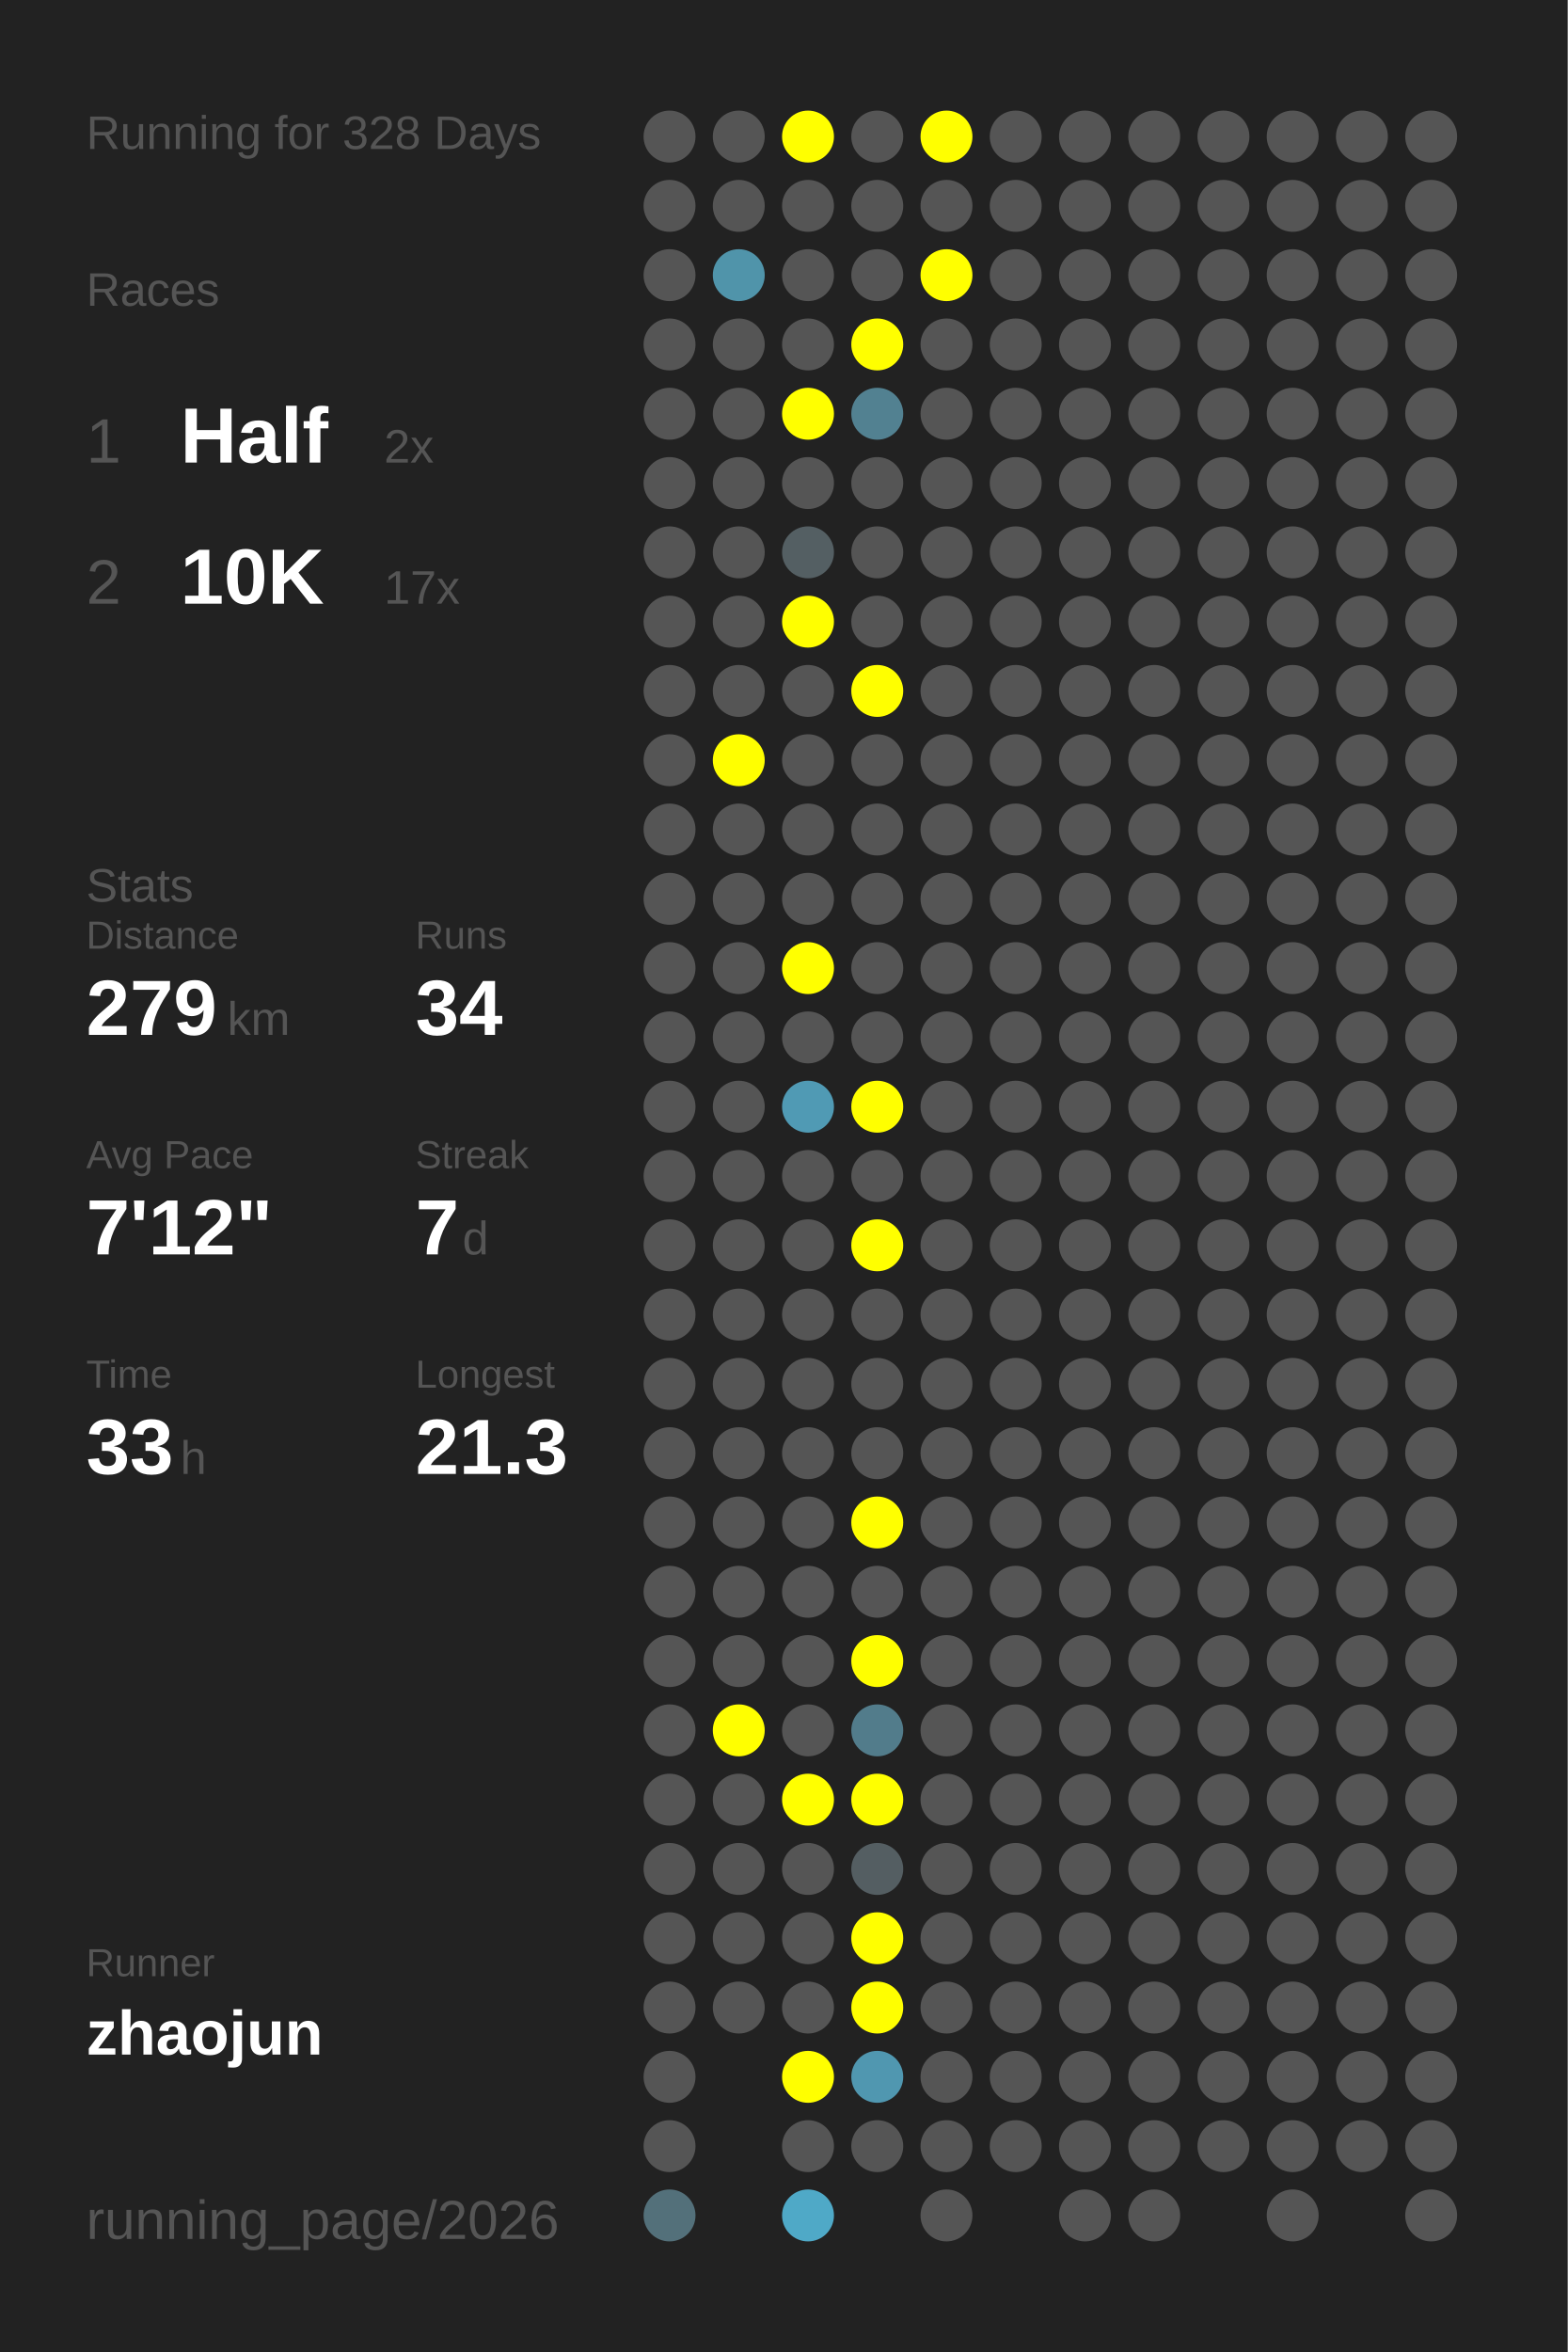
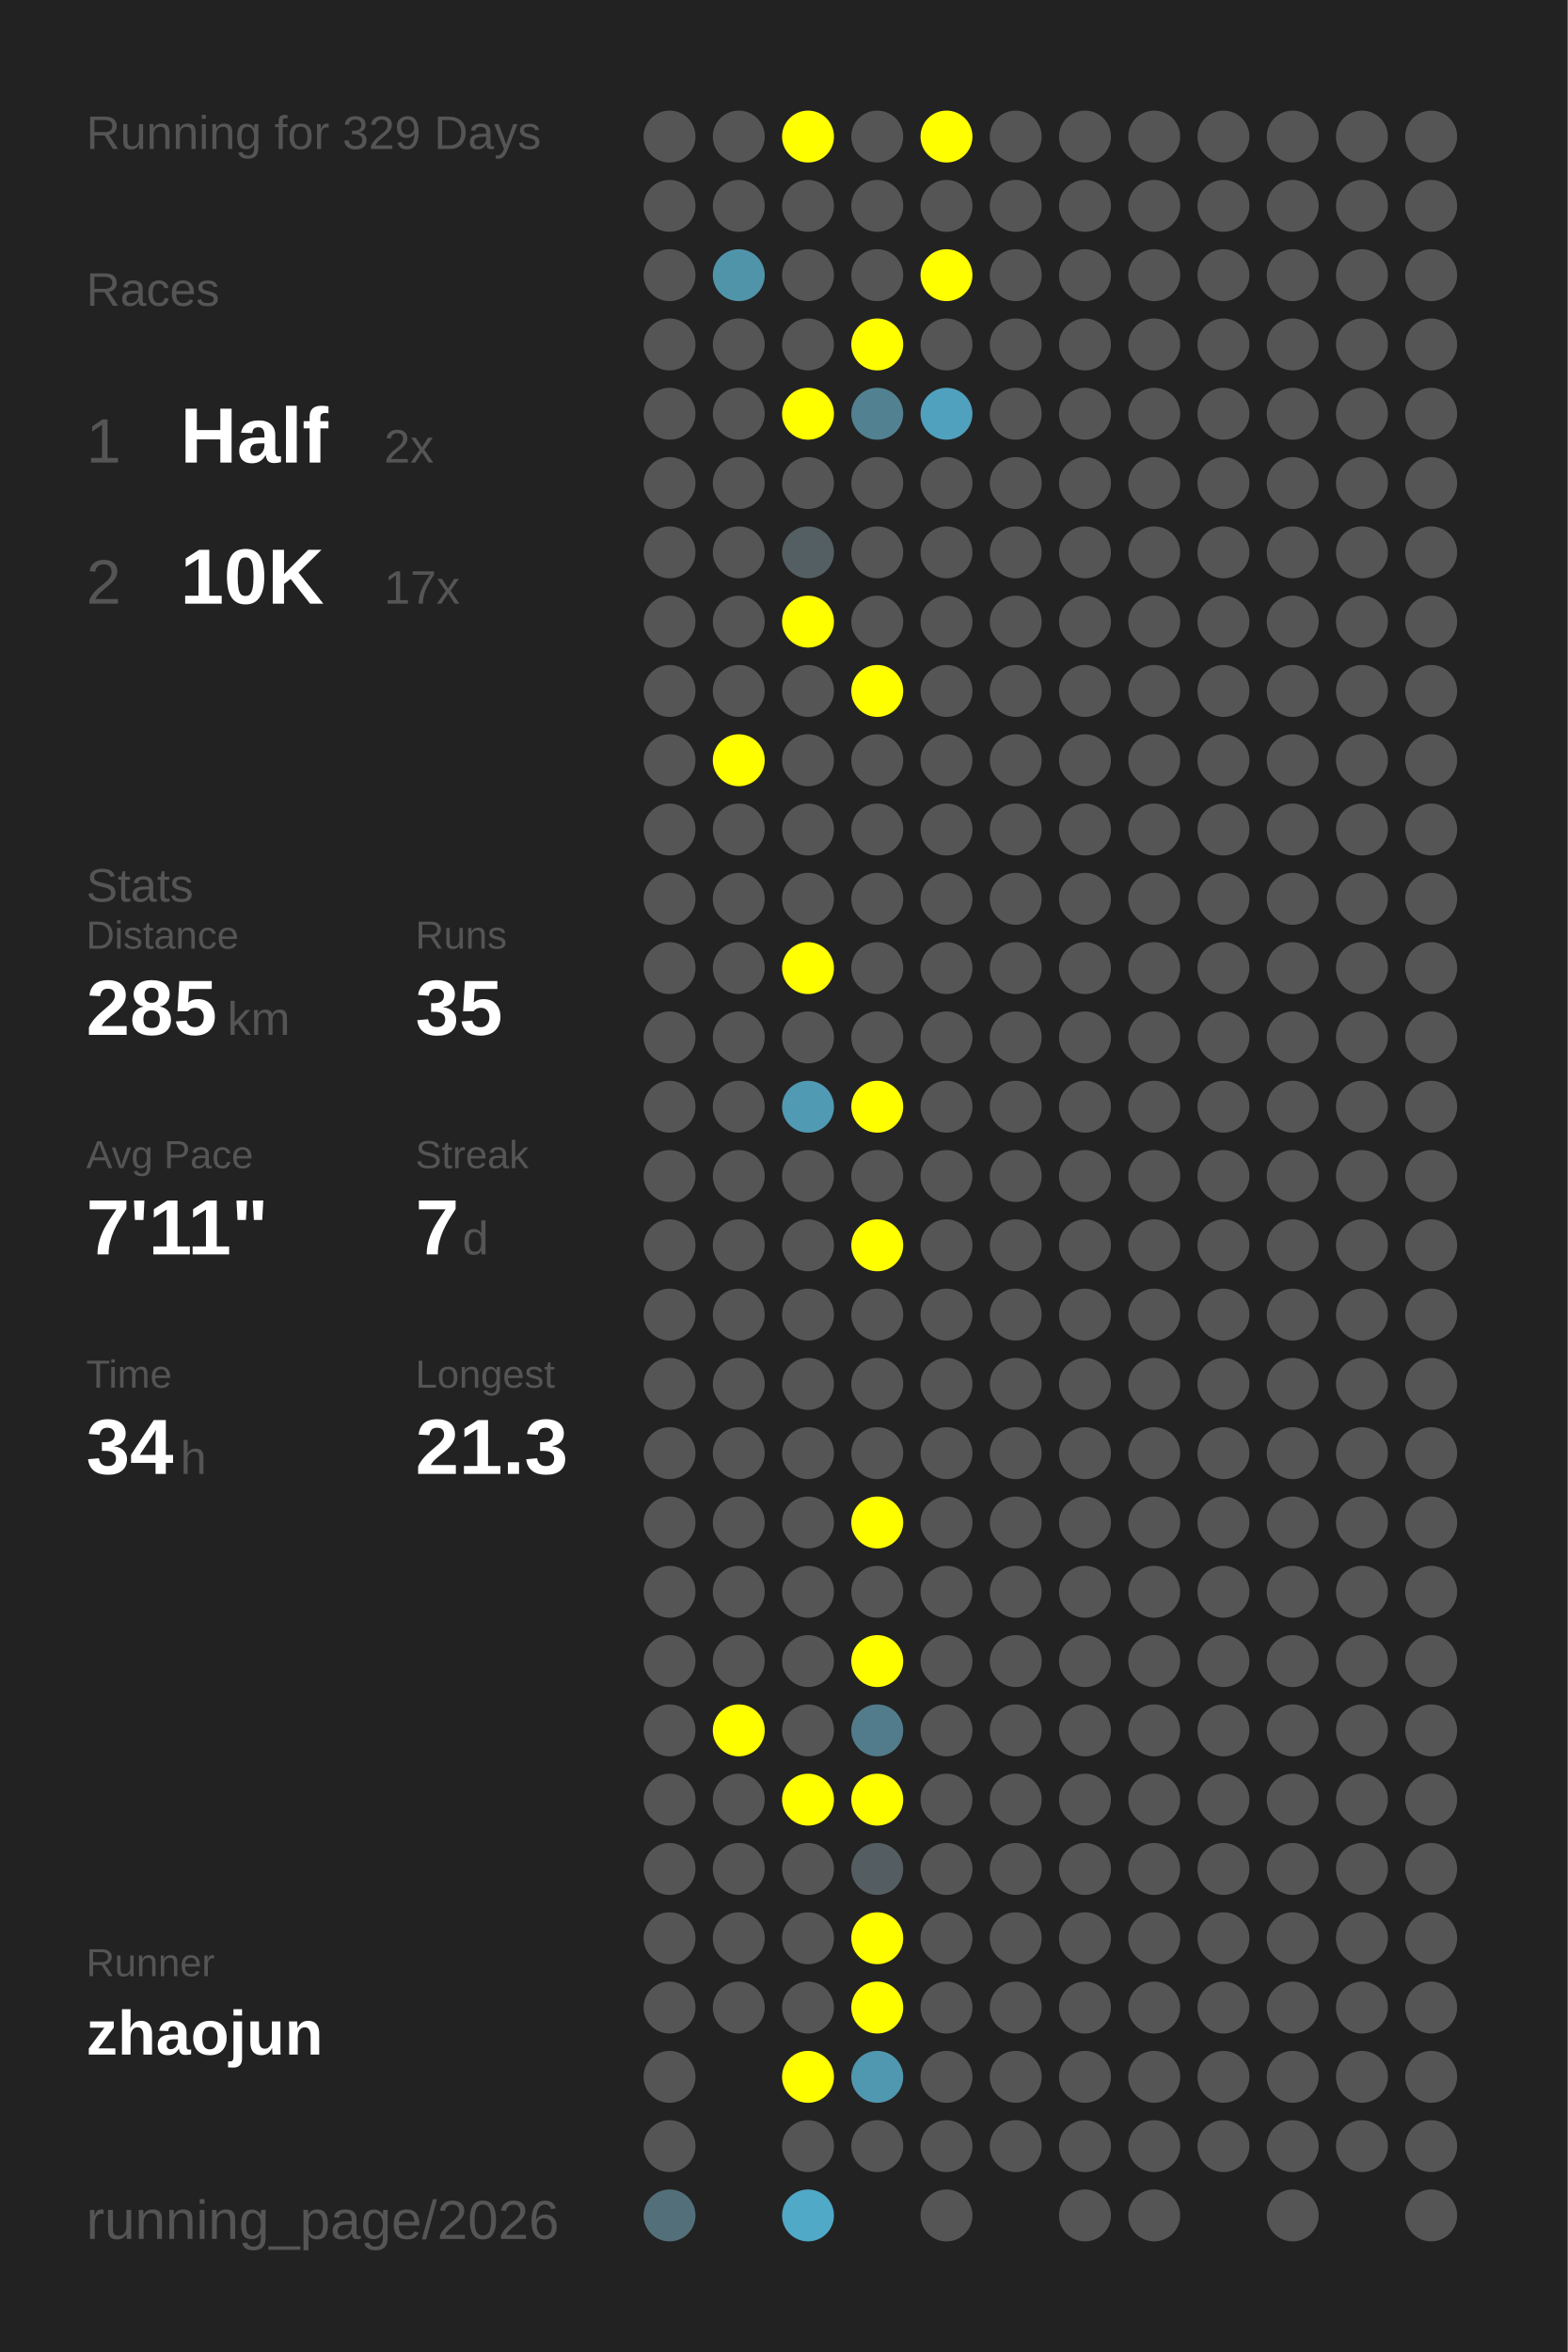
<svg xmlns="http://www.w3.org/2000/svg" baseProfile="full" height="300mm" version="1.1" viewBox="0,0,200,300" width="200mm">
  <defs />
  <rect fill="#222222" height="300" width="200" x="0" y="0" />
-   <text fill="#555555" style="font-size:6px; font-family:Arial;" x="11" y="19">Running for 328 Days</text>
+   <text fill="#555555" style="font-size:6px; font-family:Arial;" x="11" y="19">Running for 329 Days</text>
  <text fill="#555555" style="font-size:6px; font-family:Arial;" x="11" y="39">Races</text>
  <text fill="#555555" style="font-size:8px; font-family:Arial;" x="11" y="59">1</text>
  <text fill="#FFFFFF" style="font-size:10px; font-family:Arial; font-weight:bold;" x="23" y="59">Half</text>
  <text fill="#555555" style="font-size:6px; font-family:Arial;" x="49" y="59">2x</text>
  <text fill="#555555" style="font-size:8px; font-family:Arial;" x="11" y="77">2</text>
  <text fill="#FFFFFF" style="font-size:10px; font-family:Arial; font-weight:bold;" x="23" y="77">10K</text>
  <text fill="#555555" style="font-size:6px; font-family:Arial;" x="49" y="77">17x</text>
  <text fill="#555555" style="font-size:6px; font-family:Arial;" x="11" y="115">Stats</text>
  <text fill="#555555" style="font-size:5px; font-family:Arial;" x="11" y="121">Distance</text>
-   <text fill="#FFFFFF" style="font-size:10px; font-family:Arial; font-weight:bold;" x="11" y="132">279</text>
+   <text fill="#FFFFFF" style="font-size:10px; font-family:Arial; font-weight:bold;" x="11" y="132">285</text>
  <text fill="#555555" style="font-size:6px; font-family:Arial;" x="29" y="132">km</text>
  <text fill="#555555" style="font-size:5px; font-family:Arial;" x="53" y="121">Runs</text>
-   <text fill="#FFFFFF" style="font-size:10px; font-family:Arial; font-weight:bold;" x="53" y="132">34</text>
+   <text fill="#FFFFFF" style="font-size:10px; font-family:Arial; font-weight:bold;" x="53" y="132">35</text>
  <text fill="#555555" style="font-size:5px; font-family:Arial;" x="11" y="149">Avg Pace</text>
-   <text fill="#FFFFFF" style="font-size:10px; font-family:Arial; font-weight:bold;" x="11" y="160">7'12"</text>
+   <text fill="#FFFFFF" style="font-size:10px; font-family:Arial; font-weight:bold;" x="11" y="160">7'11"</text>
  <text fill="#555555" style="font-size:5px; font-family:Arial;" x="53" y="149">Streak</text>
  <text fill="#FFFFFF" style="font-size:10px; font-family:Arial; font-weight:bold;" x="53" y="160">7</text>
  <text fill="#555555" style="font-size:6px; font-family:Arial;" x="59" y="160">d</text>
  <text fill="#555555" style="font-size:5px; font-family:Arial;" x="11" y="177">Time</text>
-   <text fill="#FFFFFF" style="font-size:10px; font-family:Arial; font-weight:bold;" x="11" y="188">33</text>
+   <text fill="#FFFFFF" style="font-size:10px; font-family:Arial; font-weight:bold;" x="11" y="188">34</text>
  <text fill="#555555" style="font-size:6px; font-family:Arial;" x="23" y="188">h</text>
  <text fill="#555555" style="font-size:5px; font-family:Arial;" x="53" y="177">Longest</text>
  <text fill="#FFFFFF" style="font-size:10px; font-family:Arial; font-weight:bold;" x="53" y="188">21.3</text>
  <text fill="#555555" style="font-size:5px; font-family:Arial;" x="11" y="252.065">Runner</text>
  <text fill="#FFFFFF" style="font-size:8px; font-family:Arial; font-weight:bold;" x="11" y="262.065">zhaojun</text>
  <text fill="#555555" style="font-size:7px; font-family:Arial;" x="11" y="285.581">running_page/2026</text>
  <circle cx="85.417" cy="17.419" fill="#555555" r="3.312" />
  <circle cx="85.417" cy="26.258" fill="#555555" r="3.312" />
  <circle cx="85.417" cy="35.097" fill="#555555" r="3.312" />
  <circle cx="85.417" cy="43.935" fill="#555555" r="3.312" />
  <circle cx="85.417" cy="52.774" fill="#555555" r="3.312" />
  <circle cx="85.417" cy="61.613" fill="#555555" r="3.312" />
  <circle cx="85.417" cy="70.452" fill="#555555" r="3.312" />
  <circle cx="85.417" cy="79.29" fill="#555555" r="3.312" />
  <circle cx="85.417" cy="88.129" fill="#555555" r="3.312" />
  <circle cx="85.417" cy="96.968" fill="#555555" r="3.312" />
  <circle cx="85.417" cy="105.806" fill="#555555" r="3.312" />
  <circle cx="85.417" cy="114.645" fill="#555555" r="3.312" />
  <circle cx="85.417" cy="123.484" fill="#555555" r="3.312" />
  <circle cx="85.417" cy="132.323" fill="#555555" r="3.312" />
  <circle cx="85.417" cy="141.161" fill="#555555" r="3.312" />
  <circle cx="85.417" cy="150" fill="#555555" r="3.312" />
  <circle cx="85.417" cy="158.839" fill="#555555" r="3.312" />
  <circle cx="85.417" cy="167.677" fill="#555555" r="3.312" />
  <circle cx="85.417" cy="176.516" fill="#555555" r="3.312" />
  <circle cx="85.417" cy="185.355" fill="#555555" r="3.312" />
  <circle cx="85.417" cy="194.194" fill="#555555" r="3.312" />
  <circle cx="85.417" cy="203.032" fill="#555555" r="3.312" />
  <circle cx="85.417" cy="211.871" fill="#555555" r="3.312" />
  <circle cx="85.417" cy="220.71" fill="#555555" r="3.312" />
  <circle cx="85.417" cy="229.548" fill="#555555" r="3.312" />
  <circle cx="85.417" cy="238.387" fill="#555555" r="3.312" />
  <circle cx="85.417" cy="247.226" fill="#555555" r="3.312" />
  <circle cx="85.417" cy="256.065" fill="#555555" r="3.312" />
  <circle cx="85.417" cy="264.903" fill="#555555" r="3.312" />
  <circle cx="85.417" cy="273.742" fill="#555555" r="3.312" />
  <circle cx="85.417" cy="282.581" fill="#53707a" r="3.312" />
  <circle cx="94.25" cy="17.419" fill="#555555" r="3.312" />
  <circle cx="94.25" cy="26.258" fill="#555555" r="3.312" />
  <circle cx="94.25" cy="35.097" fill="#5094aa" r="3.312" />
  <circle cx="94.25" cy="43.935" fill="#555555" r="3.312" />
  <circle cx="94.25" cy="52.774" fill="#555555" r="3.312" />
  <circle cx="94.25" cy="61.613" fill="#555555" r="3.312" />
  <circle cx="94.25" cy="70.452" fill="#555555" r="3.312" />
  <circle cx="94.25" cy="79.29" fill="#555555" r="3.312" />
  <circle cx="94.25" cy="88.129" fill="#555555" r="3.312" />
  <circle cx="94.25" cy="96.968" fill="#FFFF00" r="3.312" />
  <circle cx="94.25" cy="105.806" fill="#555555" r="3.312" />
  <circle cx="94.25" cy="114.645" fill="#555555" r="3.312" />
  <circle cx="94.25" cy="123.484" fill="#555555" r="3.312" />
  <circle cx="94.25" cy="132.323" fill="#555555" r="3.312" />
  <circle cx="94.25" cy="141.161" fill="#555555" r="3.312" />
  <circle cx="94.25" cy="150" fill="#555555" r="3.312" />
  <circle cx="94.25" cy="158.839" fill="#555555" r="3.312" />
  <circle cx="94.25" cy="167.677" fill="#555555" r="3.312" />
  <circle cx="94.25" cy="176.516" fill="#555555" r="3.312" />
  <circle cx="94.25" cy="185.355" fill="#555555" r="3.312" />
  <circle cx="94.25" cy="194.194" fill="#555555" r="3.312" />
  <circle cx="94.25" cy="203.032" fill="#555555" r="3.312" />
  <circle cx="94.25" cy="211.871" fill="#555555" r="3.312" />
  <circle cx="94.25" cy="220.71" fill="#FFFF00" r="3.312" />
  <circle cx="94.25" cy="229.548" fill="#555555" r="3.312" />
  <circle cx="94.25" cy="238.387" fill="#555555" r="3.312" />
  <circle cx="94.25" cy="247.226" fill="#555555" r="3.312" />
  <circle cx="94.25" cy="256.065" fill="#555555" r="3.312" />
  <circle cx="103.083" cy="17.419" fill="#FFFF00" r="3.312" />
  <circle cx="103.083" cy="26.258" fill="#555555" r="3.312" />
  <circle cx="103.083" cy="35.097" fill="#555555" r="3.312" />
  <circle cx="103.083" cy="43.935" fill="#555555" r="3.312" />
  <circle cx="103.083" cy="52.774" fill="#FFFF00" r="3.312" />
  <circle cx="103.083" cy="61.613" fill="#555555" r="3.312" />
  <circle cx="103.083" cy="70.452" fill="#545f63" r="3.312" />
  <circle cx="103.083" cy="79.29" fill="#FFFF00" r="3.312" />
  <circle cx="103.083" cy="88.129" fill="#555555" r="3.312" />
  <circle cx="103.083" cy="96.968" fill="#555555" r="3.312" />
  <circle cx="103.083" cy="105.806" fill="#555555" r="3.312" />
  <circle cx="103.083" cy="114.645" fill="#555555" r="3.312" />
  <circle cx="103.083" cy="123.484" fill="#FFFF00" r="3.312" />
  <circle cx="103.083" cy="132.323" fill="#555555" r="3.312" />
  <circle cx="103.083" cy="141.161" fill="#509ab4" r="3.312" />
  <circle cx="103.083" cy="150" fill="#555555" r="3.312" />
  <circle cx="103.083" cy="158.839" fill="#555555" r="3.312" />
  <circle cx="103.083" cy="167.677" fill="#555555" r="3.312" />
  <circle cx="103.083" cy="176.516" fill="#555555" r="3.312" />
  <circle cx="103.083" cy="185.355" fill="#555555" r="3.312" />
  <circle cx="103.083" cy="194.194" fill="#555555" r="3.312" />
  <circle cx="103.083" cy="203.032" fill="#555555" r="3.312" />
  <circle cx="103.083" cy="211.871" fill="#555555" r="3.312" />
  <circle cx="103.083" cy="220.71" fill="#555555" r="3.312" />
  <circle cx="103.083" cy="229.548" fill="#FFFF00" r="3.312" />
  <circle cx="103.083" cy="238.387" fill="#555555" r="3.312" />
  <circle cx="103.083" cy="247.226" fill="#555555" r="3.312" />
  <circle cx="103.083" cy="256.065" fill="#555555" r="3.312" />
  <circle cx="103.083" cy="264.903" fill="#FFFF00" r="3.312" />
  <circle cx="103.083" cy="273.742" fill="#555555" r="3.312" />
  <circle cx="103.083" cy="282.581" fill="#4fa9c7" r="3.312" />
  <circle cx="111.917" cy="17.419" fill="#555555" r="3.312" />
  <circle cx="111.917" cy="26.258" fill="#555555" r="3.312" />
  <circle cx="111.917" cy="35.097" fill="#555555" r="3.312" />
  <circle cx="111.917" cy="43.935" fill="#FFFF00" r="3.312" />
  <circle cx="111.917" cy="52.774" fill="#528191" r="3.312" />
  <circle cx="111.917" cy="61.613" fill="#555555" r="3.312" />
  <circle cx="111.917" cy="70.452" fill="#555555" r="3.312" />
  <circle cx="111.917" cy="79.29" fill="#555555" r="3.312" />
  <circle cx="111.917" cy="88.129" fill="#FFFF00" r="3.312" />
  <circle cx="111.917" cy="96.968" fill="#555555" r="3.312" />
  <circle cx="111.917" cy="105.806" fill="#555555" r="3.312" />
  <circle cx="111.917" cy="114.645" fill="#555555" r="3.312" />
  <circle cx="111.917" cy="123.484" fill="#555555" r="3.312" />
  <circle cx="111.917" cy="132.323" fill="#555555" r="3.312" />
  <circle cx="111.917" cy="141.161" fill="#FFFF00" r="3.312" />
  <circle cx="111.917" cy="150" fill="#555555" r="3.312" />
  <circle cx="111.917" cy="158.839" fill="#FFFF00" r="3.312" />
  <circle cx="111.917" cy="167.677" fill="#555555" r="3.312" />
  <circle cx="111.917" cy="176.516" fill="#555555" r="3.312" />
  <circle cx="111.917" cy="185.355" fill="#555555" r="3.312" />
  <circle cx="111.917" cy="194.194" fill="#FFFF00" r="3.312" />
  <circle cx="111.917" cy="203.032" fill="#555555" r="3.312" />
  <circle cx="111.917" cy="211.871" fill="#FFFF00" r="3.312" />
  <circle cx="111.917" cy="220.71" fill="#527c8b" r="3.312" />
  <circle cx="111.917" cy="229.548" fill="#FFFF00" r="3.312" />
  <circle cx="111.917" cy="238.387" fill="#545e62" r="3.312" />
  <circle cx="111.917" cy="247.226" fill="#FFFF00" r="3.312" />
  <circle cx="111.917" cy="256.065" fill="#FFFF00" r="3.312" />
  <circle cx="111.917" cy="264.903" fill="#5097b0" r="3.312" />
  <circle cx="111.917" cy="273.742" fill="#555555" r="3.312" />
  <circle cx="120.75" cy="17.419" fill="#FFFF00" r="3.312" />
  <circle cx="120.75" cy="26.258" fill="#555555" r="3.312" />
  <circle cx="120.75" cy="35.097" fill="#FFFF00" r="3.312" />
  <circle cx="120.75" cy="43.935" fill="#555555" r="3.312" />
-   <circle cx="120.75" cy="52.774" fill="#555555" r="3.312" />
+   <circle cx="120.75" cy="52.774" fill="#50a1bd" r="3.312" />
  <circle cx="120.75" cy="61.613" fill="#555555" r="3.312" />
  <circle cx="120.75" cy="70.452" fill="#555555" r="3.312" />
  <circle cx="120.75" cy="79.29" fill="#555555" r="3.312" />
  <circle cx="120.75" cy="88.129" fill="#555555" r="3.312" />
  <circle cx="120.75" cy="96.968" fill="#555555" r="3.312" />
  <circle cx="120.75" cy="105.806" fill="#555555" r="3.312" />
  <circle cx="120.75" cy="114.645" fill="#555555" r="3.312" />
  <circle cx="120.75" cy="123.484" fill="#555555" r="3.312" />
  <circle cx="120.75" cy="132.323" fill="#555555" r="3.312" />
  <circle cx="120.75" cy="141.161" fill="#555555" r="3.312" />
  <circle cx="120.75" cy="150" fill="#555555" r="3.312" />
  <circle cx="120.75" cy="158.839" fill="#555555" r="3.312" />
  <circle cx="120.75" cy="167.677" fill="#555555" r="3.312" />
  <circle cx="120.75" cy="176.516" fill="#555555" r="3.312" />
  <circle cx="120.75" cy="185.355" fill="#555555" r="3.312" />
  <circle cx="120.75" cy="194.194" fill="#555555" r="3.312" />
  <circle cx="120.75" cy="203.032" fill="#555555" r="3.312" />
  <circle cx="120.75" cy="211.871" fill="#555555" r="3.312" />
  <circle cx="120.75" cy="220.71" fill="#555555" r="3.312" />
  <circle cx="120.75" cy="229.548" fill="#555555" r="3.312" />
  <circle cx="120.75" cy="238.387" fill="#555555" r="3.312" />
  <circle cx="120.75" cy="247.226" fill="#555555" r="3.312" />
  <circle cx="120.75" cy="256.065" fill="#555555" r="3.312" />
  <circle cx="120.75" cy="264.903" fill="#555555" r="3.312" />
  <circle cx="120.75" cy="273.742" fill="#555555" r="3.312" />
  <circle cx="120.75" cy="282.581" fill="#555555" r="3.312" />
  <circle cx="129.583" cy="17.419" fill="#555555" r="3.312" />
  <circle cx="129.583" cy="26.258" fill="#555555" r="3.312" />
  <circle cx="129.583" cy="35.097" fill="#555555" r="3.312" />
  <circle cx="129.583" cy="43.935" fill="#555555" r="3.312" />
  <circle cx="129.583" cy="52.774" fill="#555555" r="3.312" />
  <circle cx="129.583" cy="61.613" fill="#555555" r="3.312" />
  <circle cx="129.583" cy="70.452" fill="#555555" r="3.312" />
  <circle cx="129.583" cy="79.29" fill="#555555" r="3.312" />
  <circle cx="129.583" cy="88.129" fill="#555555" r="3.312" />
  <circle cx="129.583" cy="96.968" fill="#555555" r="3.312" />
  <circle cx="129.583" cy="105.806" fill="#555555" r="3.312" />
  <circle cx="129.583" cy="114.645" fill="#555555" r="3.312" />
  <circle cx="129.583" cy="123.484" fill="#555555" r="3.312" />
  <circle cx="129.583" cy="132.323" fill="#555555" r="3.312" />
  <circle cx="129.583" cy="141.161" fill="#555555" r="3.312" />
  <circle cx="129.583" cy="150" fill="#555555" r="3.312" />
  <circle cx="129.583" cy="158.839" fill="#555555" r="3.312" />
  <circle cx="129.583" cy="167.677" fill="#555555" r="3.312" />
  <circle cx="129.583" cy="176.516" fill="#555555" r="3.312" />
  <circle cx="129.583" cy="185.355" fill="#555555" r="3.312" />
  <circle cx="129.583" cy="194.194" fill="#555555" r="3.312" />
  <circle cx="129.583" cy="203.032" fill="#555555" r="3.312" />
  <circle cx="129.583" cy="211.871" fill="#555555" r="3.312" />
  <circle cx="129.583" cy="220.71" fill="#555555" r="3.312" />
  <circle cx="129.583" cy="229.548" fill="#555555" r="3.312" />
  <circle cx="129.583" cy="238.387" fill="#555555" r="3.312" />
  <circle cx="129.583" cy="247.226" fill="#555555" r="3.312" />
  <circle cx="129.583" cy="256.065" fill="#555555" r="3.312" />
  <circle cx="129.583" cy="264.903" fill="#555555" r="3.312" />
  <circle cx="129.583" cy="273.742" fill="#555555" r="3.312" />
  <circle cx="138.417" cy="17.419" fill="#555555" r="3.312" />
  <circle cx="138.417" cy="26.258" fill="#555555" r="3.312" />
  <circle cx="138.417" cy="35.097" fill="#555555" r="3.312" />
  <circle cx="138.417" cy="43.935" fill="#555555" r="3.312" />
  <circle cx="138.417" cy="52.774" fill="#555555" r="3.312" />
  <circle cx="138.417" cy="61.613" fill="#555555" r="3.312" />
  <circle cx="138.417" cy="70.452" fill="#555555" r="3.312" />
  <circle cx="138.417" cy="79.29" fill="#555555" r="3.312" />
  <circle cx="138.417" cy="88.129" fill="#555555" r="3.312" />
  <circle cx="138.417" cy="96.968" fill="#555555" r="3.312" />
  <circle cx="138.417" cy="105.806" fill="#555555" r="3.312" />
  <circle cx="138.417" cy="114.645" fill="#555555" r="3.312" />
  <circle cx="138.417" cy="123.484" fill="#555555" r="3.312" />
  <circle cx="138.417" cy="132.323" fill="#555555" r="3.312" />
  <circle cx="138.417" cy="141.161" fill="#555555" r="3.312" />
  <circle cx="138.417" cy="150" fill="#555555" r="3.312" />
  <circle cx="138.417" cy="158.839" fill="#555555" r="3.312" />
  <circle cx="138.417" cy="167.677" fill="#555555" r="3.312" />
  <circle cx="138.417" cy="176.516" fill="#555555" r="3.312" />
  <circle cx="138.417" cy="185.355" fill="#555555" r="3.312" />
  <circle cx="138.417" cy="194.194" fill="#555555" r="3.312" />
  <circle cx="138.417" cy="203.032" fill="#555555" r="3.312" />
  <circle cx="138.417" cy="211.871" fill="#555555" r="3.312" />
  <circle cx="138.417" cy="220.71" fill="#555555" r="3.312" />
  <circle cx="138.417" cy="229.548" fill="#555555" r="3.312" />
  <circle cx="138.417" cy="238.387" fill="#555555" r="3.312" />
  <circle cx="138.417" cy="247.226" fill="#555555" r="3.312" />
  <circle cx="138.417" cy="256.065" fill="#555555" r="3.312" />
  <circle cx="138.417" cy="264.903" fill="#555555" r="3.312" />
  <circle cx="138.417" cy="273.742" fill="#555555" r="3.312" />
  <circle cx="138.417" cy="282.581" fill="#555555" r="3.312" />
  <circle cx="147.25" cy="17.419" fill="#555555" r="3.312" />
  <circle cx="147.25" cy="26.258" fill="#555555" r="3.312" />
  <circle cx="147.25" cy="35.097" fill="#555555" r="3.312" />
  <circle cx="147.25" cy="43.935" fill="#555555" r="3.312" />
  <circle cx="147.25" cy="52.774" fill="#555555" r="3.312" />
  <circle cx="147.25" cy="61.613" fill="#555555" r="3.312" />
  <circle cx="147.25" cy="70.452" fill="#555555" r="3.312" />
  <circle cx="147.25" cy="79.29" fill="#555555" r="3.312" />
  <circle cx="147.25" cy="88.129" fill="#555555" r="3.312" />
  <circle cx="147.25" cy="96.968" fill="#555555" r="3.312" />
  <circle cx="147.25" cy="105.806" fill="#555555" r="3.312" />
  <circle cx="147.25" cy="114.645" fill="#555555" r="3.312" />
  <circle cx="147.25" cy="123.484" fill="#555555" r="3.312" />
  <circle cx="147.25" cy="132.323" fill="#555555" r="3.312" />
  <circle cx="147.25" cy="141.161" fill="#555555" r="3.312" />
  <circle cx="147.25" cy="150" fill="#555555" r="3.312" />
  <circle cx="147.25" cy="158.839" fill="#555555" r="3.312" />
  <circle cx="147.25" cy="167.677" fill="#555555" r="3.312" />
  <circle cx="147.25" cy="176.516" fill="#555555" r="3.312" />
  <circle cx="147.25" cy="185.355" fill="#555555" r="3.312" />
  <circle cx="147.25" cy="194.194" fill="#555555" r="3.312" />
  <circle cx="147.25" cy="203.032" fill="#555555" r="3.312" />
  <circle cx="147.25" cy="211.871" fill="#555555" r="3.312" />
  <circle cx="147.25" cy="220.71" fill="#555555" r="3.312" />
  <circle cx="147.25" cy="229.548" fill="#555555" r="3.312" />
  <circle cx="147.25" cy="238.387" fill="#555555" r="3.312" />
  <circle cx="147.25" cy="247.226" fill="#555555" r="3.312" />
  <circle cx="147.25" cy="256.065" fill="#555555" r="3.312" />
  <circle cx="147.25" cy="264.903" fill="#555555" r="3.312" />
  <circle cx="147.25" cy="273.742" fill="#555555" r="3.312" />
  <circle cx="147.25" cy="282.581" fill="#555555" r="3.312" />
  <circle cx="156.083" cy="17.419" fill="#555555" r="3.312" />
  <circle cx="156.083" cy="26.258" fill="#555555" r="3.312" />
  <circle cx="156.083" cy="35.097" fill="#555555" r="3.312" />
  <circle cx="156.083" cy="43.935" fill="#555555" r="3.312" />
  <circle cx="156.083" cy="52.774" fill="#555555" r="3.312" />
  <circle cx="156.083" cy="61.613" fill="#555555" r="3.312" />
  <circle cx="156.083" cy="70.452" fill="#555555" r="3.312" />
  <circle cx="156.083" cy="79.29" fill="#555555" r="3.312" />
  <circle cx="156.083" cy="88.129" fill="#555555" r="3.312" />
  <circle cx="156.083" cy="96.968" fill="#555555" r="3.312" />
  <circle cx="156.083" cy="105.806" fill="#555555" r="3.312" />
  <circle cx="156.083" cy="114.645" fill="#555555" r="3.312" />
  <circle cx="156.083" cy="123.484" fill="#555555" r="3.312" />
  <circle cx="156.083" cy="132.323" fill="#555555" r="3.312" />
  <circle cx="156.083" cy="141.161" fill="#555555" r="3.312" />
  <circle cx="156.083" cy="150" fill="#555555" r="3.312" />
  <circle cx="156.083" cy="158.839" fill="#555555" r="3.312" />
  <circle cx="156.083" cy="167.677" fill="#555555" r="3.312" />
  <circle cx="156.083" cy="176.516" fill="#555555" r="3.312" />
  <circle cx="156.083" cy="185.355" fill="#555555" r="3.312" />
  <circle cx="156.083" cy="194.194" fill="#555555" r="3.312" />
  <circle cx="156.083" cy="203.032" fill="#555555" r="3.312" />
  <circle cx="156.083" cy="211.871" fill="#555555" r="3.312" />
  <circle cx="156.083" cy="220.71" fill="#555555" r="3.312" />
  <circle cx="156.083" cy="229.548" fill="#555555" r="3.312" />
  <circle cx="156.083" cy="238.387" fill="#555555" r="3.312" />
  <circle cx="156.083" cy="247.226" fill="#555555" r="3.312" />
  <circle cx="156.083" cy="256.065" fill="#555555" r="3.312" />
  <circle cx="156.083" cy="264.903" fill="#555555" r="3.312" />
  <circle cx="156.083" cy="273.742" fill="#555555" r="3.312" />
  <circle cx="164.917" cy="17.419" fill="#555555" r="3.312" />
  <circle cx="164.917" cy="26.258" fill="#555555" r="3.312" />
  <circle cx="164.917" cy="35.097" fill="#555555" r="3.312" />
  <circle cx="164.917" cy="43.935" fill="#555555" r="3.312" />
  <circle cx="164.917" cy="52.774" fill="#555555" r="3.312" />
  <circle cx="164.917" cy="61.613" fill="#555555" r="3.312" />
  <circle cx="164.917" cy="70.452" fill="#555555" r="3.312" />
  <circle cx="164.917" cy="79.29" fill="#555555" r="3.312" />
  <circle cx="164.917" cy="88.129" fill="#555555" r="3.312" />
  <circle cx="164.917" cy="96.968" fill="#555555" r="3.312" />
  <circle cx="164.917" cy="105.806" fill="#555555" r="3.312" />
  <circle cx="164.917" cy="114.645" fill="#555555" r="3.312" />
  <circle cx="164.917" cy="123.484" fill="#555555" r="3.312" />
  <circle cx="164.917" cy="132.323" fill="#555555" r="3.312" />
  <circle cx="164.917" cy="141.161" fill="#555555" r="3.312" />
  <circle cx="164.917" cy="150" fill="#555555" r="3.312" />
  <circle cx="164.917" cy="158.839" fill="#555555" r="3.312" />
  <circle cx="164.917" cy="167.677" fill="#555555" r="3.312" />
  <circle cx="164.917" cy="176.516" fill="#555555" r="3.312" />
  <circle cx="164.917" cy="185.355" fill="#555555" r="3.312" />
  <circle cx="164.917" cy="194.194" fill="#555555" r="3.312" />
  <circle cx="164.917" cy="203.032" fill="#555555" r="3.312" />
  <circle cx="164.917" cy="211.871" fill="#555555" r="3.312" />
  <circle cx="164.917" cy="220.71" fill="#555555" r="3.312" />
  <circle cx="164.917" cy="229.548" fill="#555555" r="3.312" />
  <circle cx="164.917" cy="238.387" fill="#555555" r="3.312" />
  <circle cx="164.917" cy="247.226" fill="#555555" r="3.312" />
  <circle cx="164.917" cy="256.065" fill="#555555" r="3.312" />
  <circle cx="164.917" cy="264.903" fill="#555555" r="3.312" />
  <circle cx="164.917" cy="273.742" fill="#555555" r="3.312" />
  <circle cx="164.917" cy="282.581" fill="#555555" r="3.312" />
  <circle cx="173.75" cy="17.419" fill="#555555" r="3.312" />
  <circle cx="173.75" cy="26.258" fill="#555555" r="3.312" />
  <circle cx="173.75" cy="35.097" fill="#555555" r="3.312" />
  <circle cx="173.75" cy="43.935" fill="#555555" r="3.312" />
  <circle cx="173.75" cy="52.774" fill="#555555" r="3.312" />
  <circle cx="173.75" cy="61.613" fill="#555555" r="3.312" />
  <circle cx="173.75" cy="70.452" fill="#555555" r="3.312" />
  <circle cx="173.75" cy="79.29" fill="#555555" r="3.312" />
  <circle cx="173.75" cy="88.129" fill="#555555" r="3.312" />
  <circle cx="173.75" cy="96.968" fill="#555555" r="3.312" />
  <circle cx="173.75" cy="105.806" fill="#555555" r="3.312" />
  <circle cx="173.75" cy="114.645" fill="#555555" r="3.312" />
  <circle cx="173.75" cy="123.484" fill="#555555" r="3.312" />
  <circle cx="173.75" cy="132.323" fill="#555555" r="3.312" />
  <circle cx="173.75" cy="141.161" fill="#555555" r="3.312" />
  <circle cx="173.75" cy="150" fill="#555555" r="3.312" />
  <circle cx="173.75" cy="158.839" fill="#555555" r="3.312" />
  <circle cx="173.75" cy="167.677" fill="#555555" r="3.312" />
  <circle cx="173.75" cy="176.516" fill="#555555" r="3.312" />
  <circle cx="173.75" cy="185.355" fill="#555555" r="3.312" />
  <circle cx="173.75" cy="194.194" fill="#555555" r="3.312" />
  <circle cx="173.75" cy="203.032" fill="#555555" r="3.312" />
  <circle cx="173.75" cy="211.871" fill="#555555" r="3.312" />
  <circle cx="173.75" cy="220.71" fill="#555555" r="3.312" />
  <circle cx="173.75" cy="229.548" fill="#555555" r="3.312" />
  <circle cx="173.75" cy="238.387" fill="#555555" r="3.312" />
  <circle cx="173.75" cy="247.226" fill="#555555" r="3.312" />
  <circle cx="173.75" cy="256.065" fill="#555555" r="3.312" />
  <circle cx="173.75" cy="264.903" fill="#555555" r="3.312" />
  <circle cx="173.75" cy="273.742" fill="#555555" r="3.312" />
  <circle cx="182.583" cy="17.419" fill="#555555" r="3.312" />
  <circle cx="182.583" cy="26.258" fill="#555555" r="3.312" />
  <circle cx="182.583" cy="35.097" fill="#555555" r="3.312" />
  <circle cx="182.583" cy="43.935" fill="#555555" r="3.312" />
  <circle cx="182.583" cy="52.774" fill="#555555" r="3.312" />
  <circle cx="182.583" cy="61.613" fill="#555555" r="3.312" />
  <circle cx="182.583" cy="70.452" fill="#555555" r="3.312" />
  <circle cx="182.583" cy="79.29" fill="#555555" r="3.312" />
  <circle cx="182.583" cy="88.129" fill="#555555" r="3.312" />
  <circle cx="182.583" cy="96.968" fill="#555555" r="3.312" />
  <circle cx="182.583" cy="105.806" fill="#555555" r="3.312" />
  <circle cx="182.583" cy="114.645" fill="#555555" r="3.312" />
  <circle cx="182.583" cy="123.484" fill="#555555" r="3.312" />
  <circle cx="182.583" cy="132.323" fill="#555555" r="3.312" />
  <circle cx="182.583" cy="141.161" fill="#555555" r="3.312" />
  <circle cx="182.583" cy="150" fill="#555555" r="3.312" />
  <circle cx="182.583" cy="158.839" fill="#555555" r="3.312" />
  <circle cx="182.583" cy="167.677" fill="#555555" r="3.312" />
  <circle cx="182.583" cy="176.516" fill="#555555" r="3.312" />
  <circle cx="182.583" cy="185.355" fill="#555555" r="3.312" />
  <circle cx="182.583" cy="194.194" fill="#555555" r="3.312" />
  <circle cx="182.583" cy="203.032" fill="#555555" r="3.312" />
  <circle cx="182.583" cy="211.871" fill="#555555" r="3.312" />
  <circle cx="182.583" cy="220.71" fill="#555555" r="3.312" />
  <circle cx="182.583" cy="229.548" fill="#555555" r="3.312" />
  <circle cx="182.583" cy="238.387" fill="#555555" r="3.312" />
  <circle cx="182.583" cy="247.226" fill="#555555" r="3.312" />
  <circle cx="182.583" cy="256.065" fill="#555555" r="3.312" />
  <circle cx="182.583" cy="264.903" fill="#555555" r="3.312" />
  <circle cx="182.583" cy="273.742" fill="#555555" r="3.312" />
  <circle cx="182.583" cy="282.581" fill="#555555" r="3.312" />
</svg>
